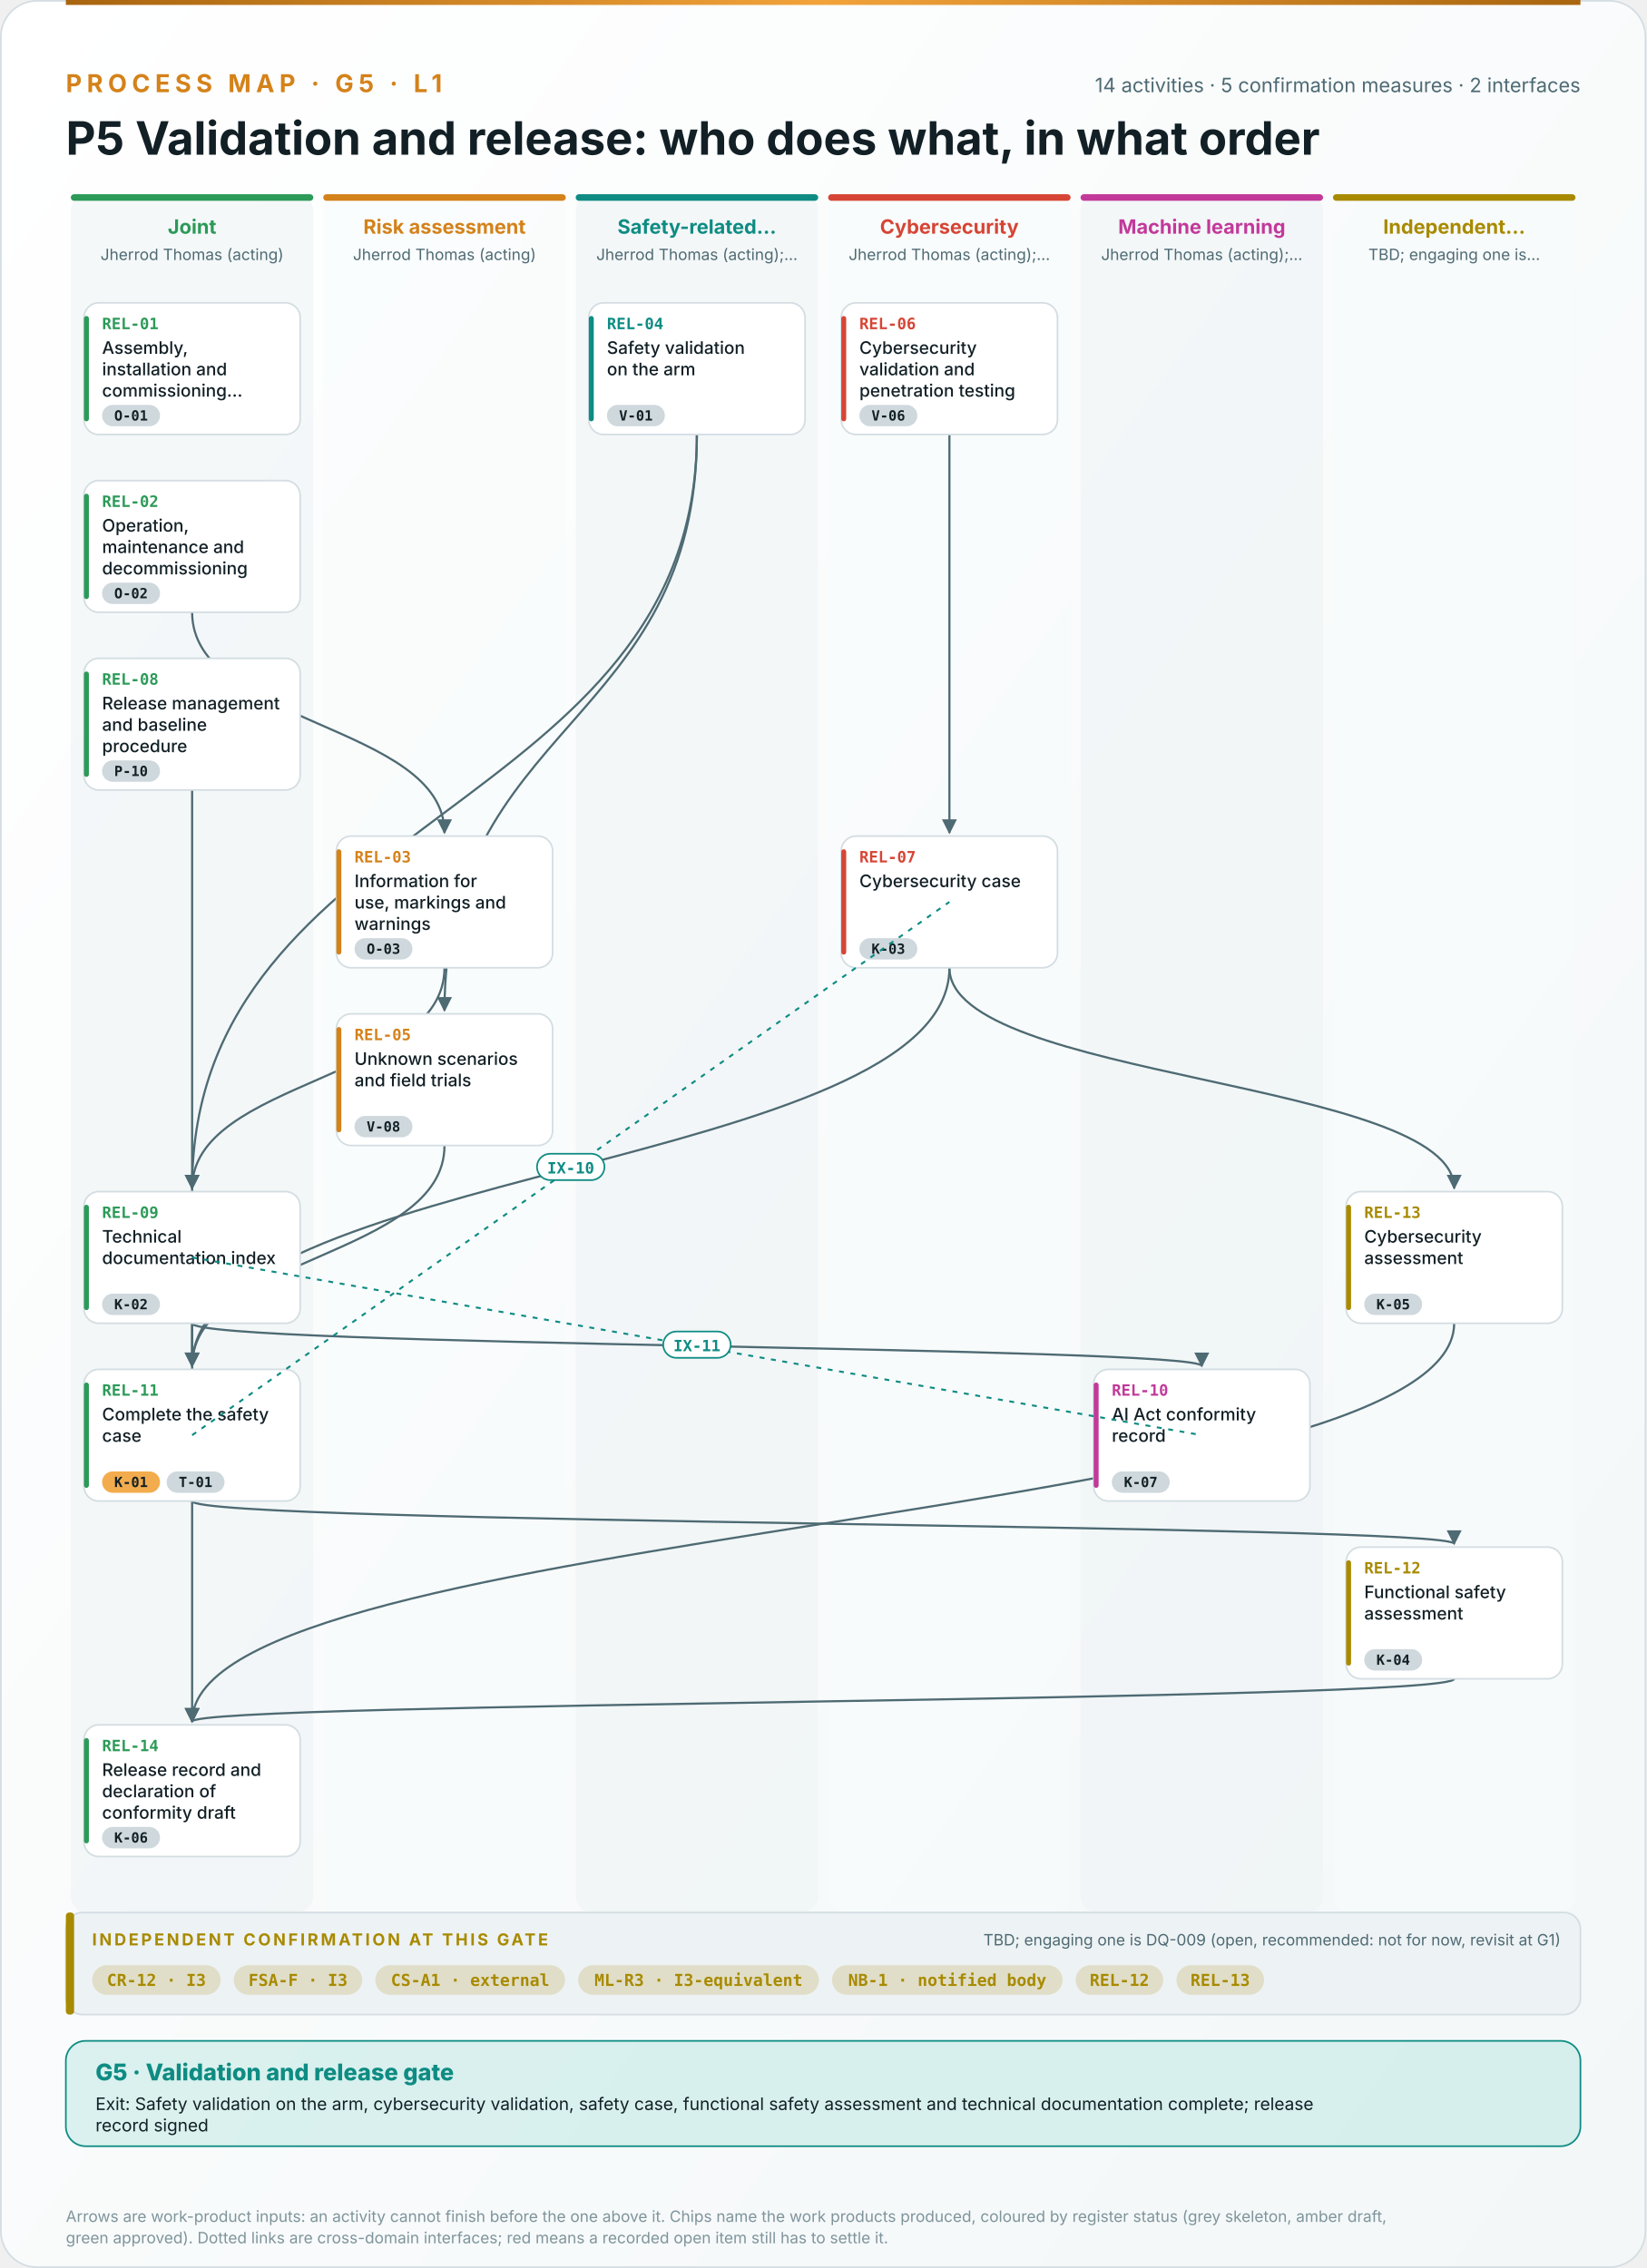
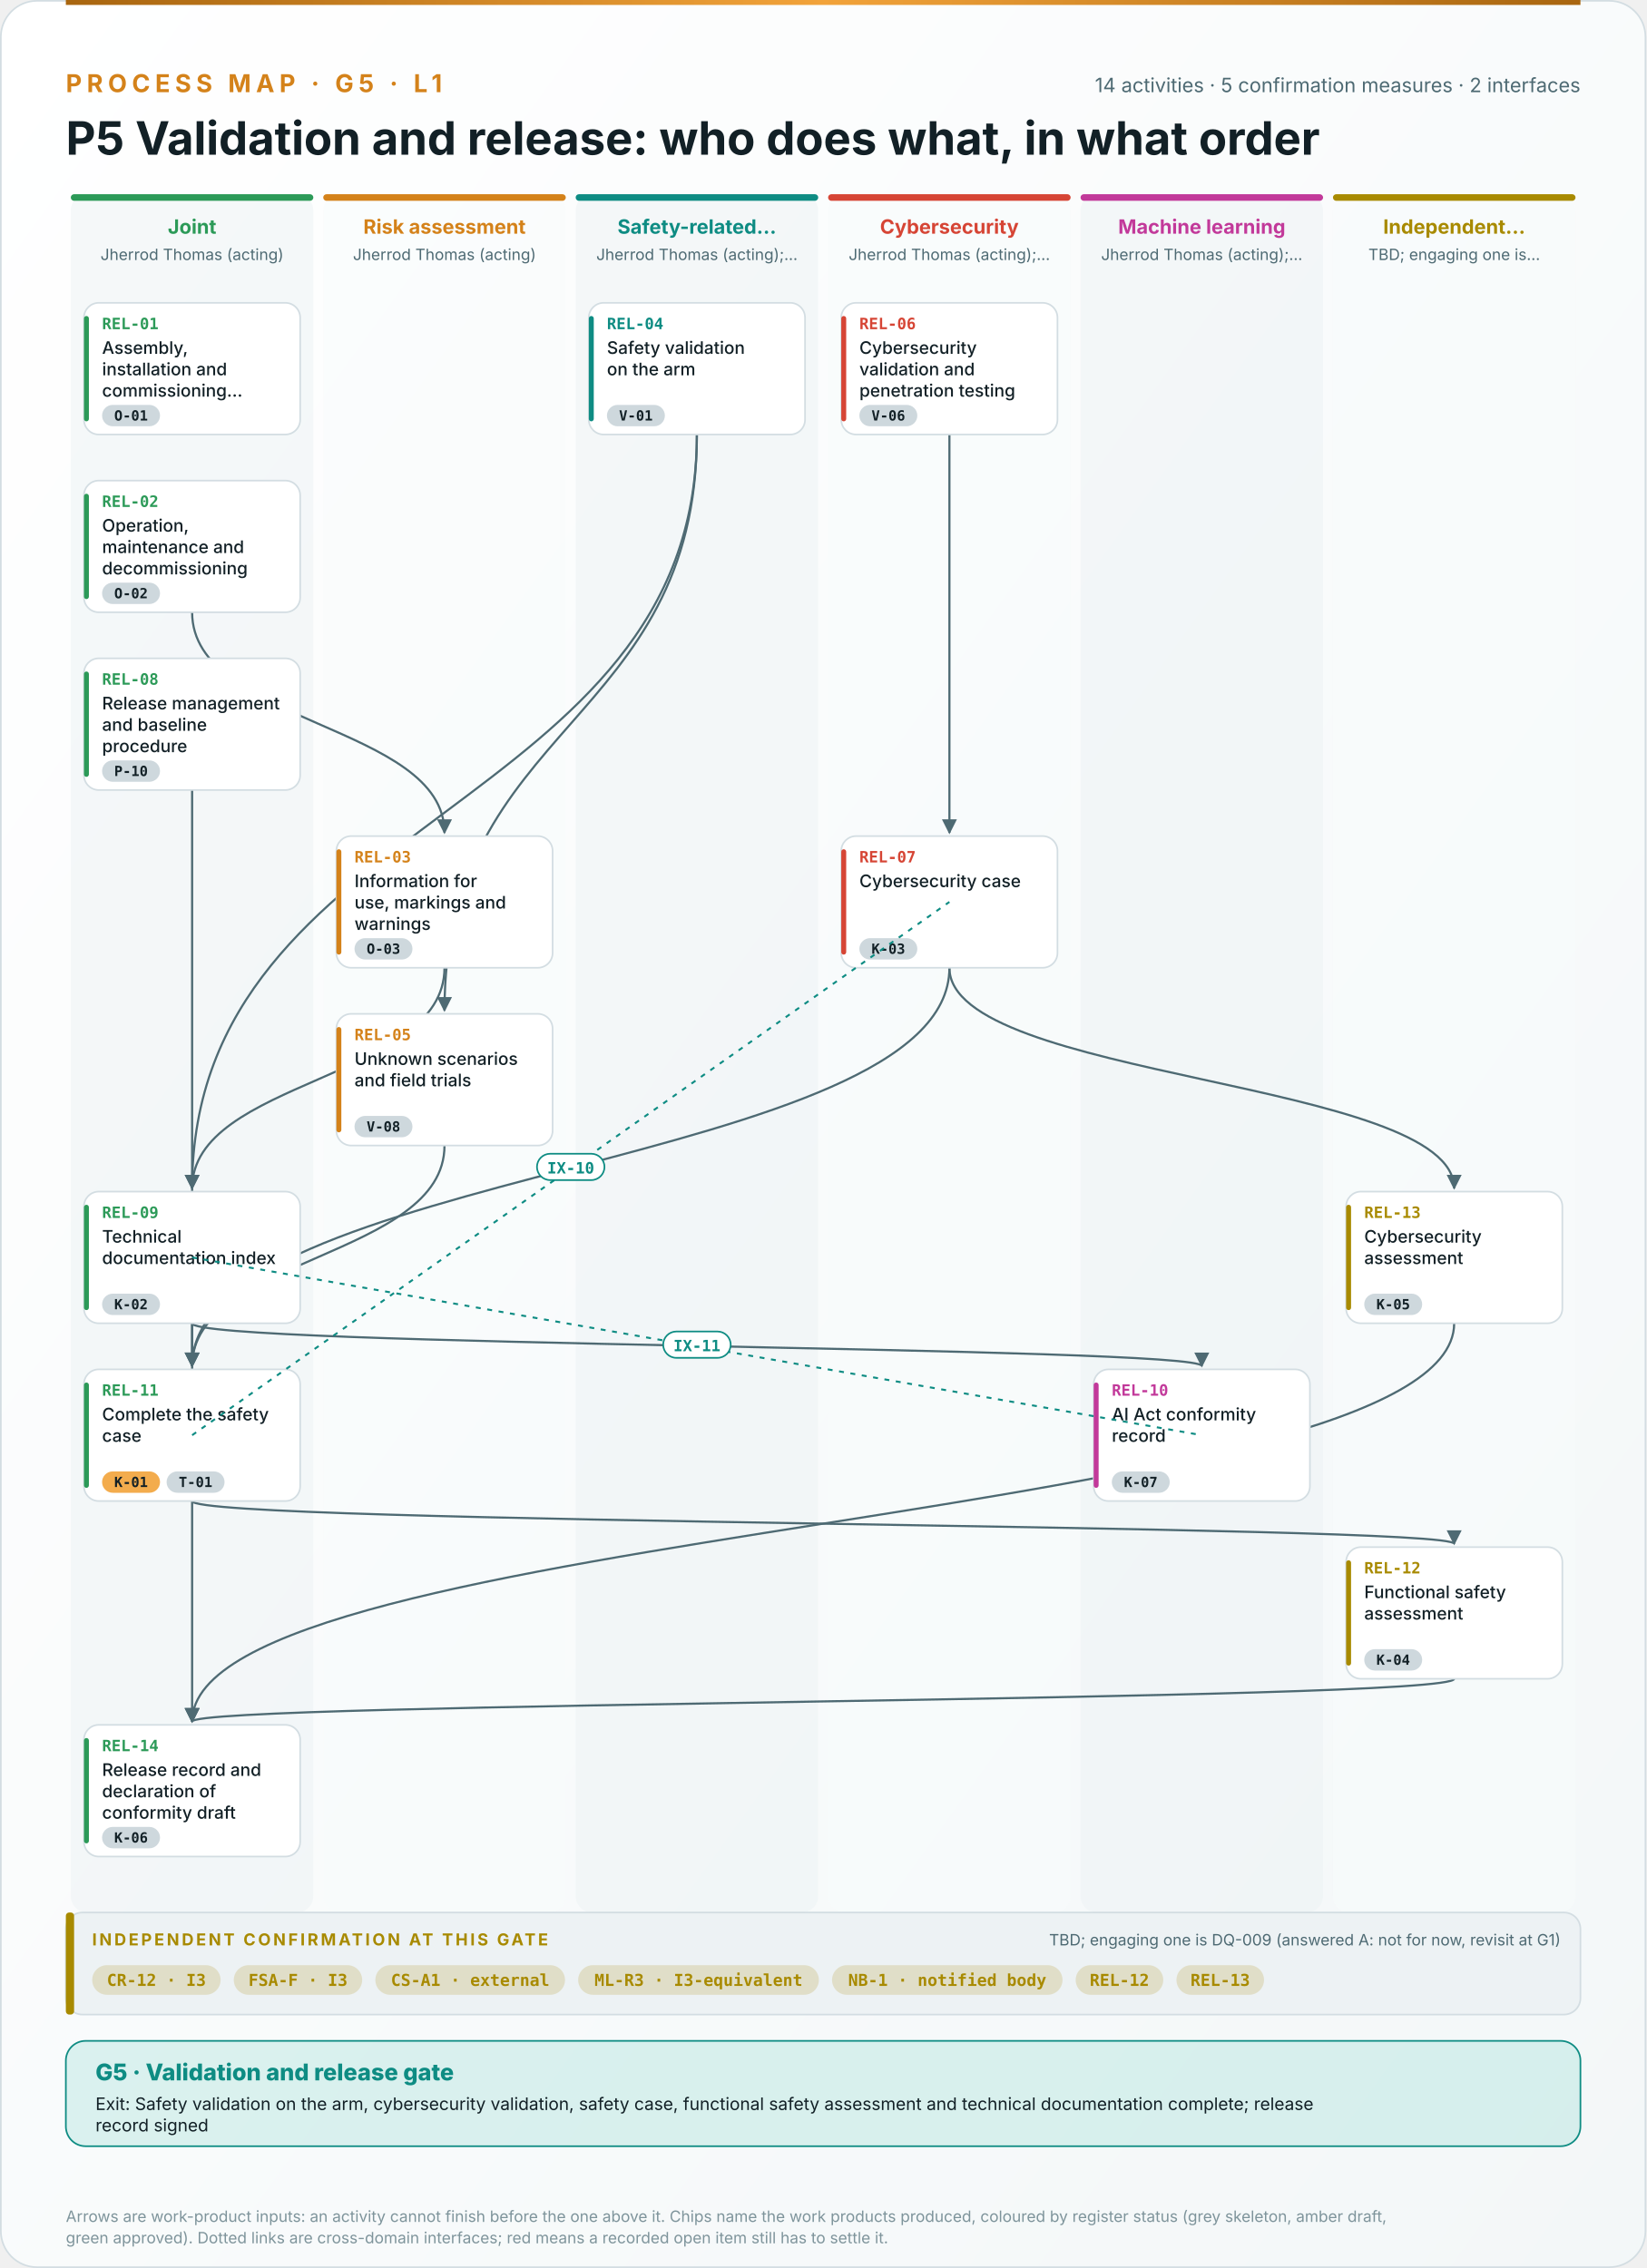
<svg xmlns="http://www.w3.org/2000/svg" width="1000" height="1378" viewBox="0 0 1000 1378" role="img" aria-labelledby="p5-t p5-d">
  <defs>
    <linearGradient id="p5-bg" x1="0" y1="0" x2="1" y2="1">
      <stop offset="0" stop-color="#FFFFFF" />
      <stop offset="1" stop-color="#F3F7F8" />
    </linearGradient>
    <linearGradient id="p5-amber" x1="0" y1="0" x2="1" y2="0">
      <stop offset="0" stop-color="#A8650F" />
      <stop offset="0.5" stop-color="#F2A33A" />
      <stop offset="1" stop-color="#A8650F" />
    </linearGradient>
    <marker id="p5-arrow" viewBox="0 0 10 10" refX="9" refY="5" markerWidth="7" markerHeight="7" orient="auto-start-reverse">
      <path d="M0,0 L10,5 L0,10 z" fill="#4E6A73" />
    </marker>
    <marker id="p5-arrow-amber" viewBox="0 0 10 10" refX="9" refY="5" markerWidth="7" markerHeight="7" orient="auto-start-reverse">
      <path d="M0,0 L10,5 L0,10 z" fill="#D4821A" />
    </marker>
  </defs>
  <rect x="0.5" y="0.5" width="999" height="1377" rx="22" fill="url(#p5-bg)" stroke="#D3DDE2" />
  <rect x="40" y="0" width="920" height="3" fill="url(#p5-amber)" />
  <text x="40" y="56" font-family="Inter, 'Segoe UI', 'Helvetica Neue', Helvetica, Arial, sans-serif" font-size="15" font-weight="700" fill="#D4821A" text-anchor="start" letter-spacing="3">PROCESS MAP · G5 · L1</text>
  <text x="40" y="94" font-family="Inter, 'Segoe UI', 'Helvetica Neue', Helvetica, Arial, sans-serif" font-size="28" font-weight="700" fill="#122026" text-anchor="start">P5 Validation and release: who does what, in what order</text>
  <text x="960" y="56" font-family="Inter, 'Segoe UI', 'Helvetica Neue', Helvetica, Arial, sans-serif" font-size="12" font-weight="400" fill="#4E6A73" text-anchor="end">14 activities · 5 confirmation measures · 2 interfaces</text>
  <rect x="43" y="118" width="147.333" height="1044" rx="10" fill="#EDF2F4" fill-opacity="0.55" />
  <rect x="43" y="118" width="147.333" height="4" rx="2" fill="#2C9A58" />
  <text x="116.667" y="142" font-family="Inter, 'Segoe UI', 'Helvetica Neue', Helvetica, Arial, sans-serif" font-size="12" font-weight="700" fill="#2C9A58" text-anchor="middle">Joint</text>
  <text x="116.667" y="158" font-family="Inter, 'Segoe UI', 'Helvetica Neue', Helvetica, Arial, sans-serif" font-size="9.5" font-weight="400" fill="#4E6A73" text-anchor="middle">Jherrod Thomas (acting)</text>
  <rect x="196.333" y="118" width="147.333" height="1044" rx="10" fill="#F7FAFB" fill-opacity="0.55" />
  <rect x="196.333" y="118" width="147.333" height="4" rx="2" fill="#D4821A" />
  <text x="270" y="142" font-family="Inter, 'Segoe UI', 'Helvetica Neue', Helvetica, Arial, sans-serif" font-size="12" font-weight="700" fill="#D4821A" text-anchor="middle">Risk assessment</text>
  <text x="270" y="158" font-family="Inter, 'Segoe UI', 'Helvetica Neue', Helvetica, Arial, sans-serif" font-size="9.5" font-weight="400" fill="#4E6A73" text-anchor="middle">Jherrod Thomas (acting)</text>
  <rect x="349.667" y="118" width="147.333" height="1044" rx="10" fill="#EDF2F4" fill-opacity="0.55" />
  <rect x="349.667" y="118" width="147.333" height="4" rx="2" fill="#0E8C83" />
  <text x="423.333" y="142" font-family="Inter, 'Segoe UI', 'Helvetica Neue', Helvetica, Arial, sans-serif" font-size="12" font-weight="700" fill="#0E8C83" text-anchor="middle">Safety-related…</text>
  <text x="423.333" y="158" font-family="Inter, 'Segoe UI', 'Helvetica Neue', Helvetica, Arial, sans-serif" font-size="9.5" font-weight="400" fill="#4E6A73" text-anchor="middle">Jherrod Thomas (acting);…</text>
  <rect x="503" y="118" width="147.333" height="1044" rx="10" fill="#F7FAFB" fill-opacity="0.55" />
  <rect x="503" y="118" width="147.333" height="4" rx="2" fill="#D64535" />
  <text x="576.667" y="142" font-family="Inter, 'Segoe UI', 'Helvetica Neue', Helvetica, Arial, sans-serif" font-size="12" font-weight="700" fill="#D64535" text-anchor="middle">Cybersecurity</text>
  <text x="576.667" y="158" font-family="Inter, 'Segoe UI', 'Helvetica Neue', Helvetica, Arial, sans-serif" font-size="9.5" font-weight="400" fill="#4E6A73" text-anchor="middle">Jherrod Thomas (acting);…</text>
  <rect x="656.333" y="118" width="147.333" height="1044" rx="10" fill="#EDF2F4" fill-opacity="0.55" />
  <rect x="656.333" y="118" width="147.333" height="4" rx="2" fill="#C2399A" />
  <text x="730" y="142" font-family="Inter, 'Segoe UI', 'Helvetica Neue', Helvetica, Arial, sans-serif" font-size="12" font-weight="700" fill="#C2399A" text-anchor="middle">Machine learning</text>
  <text x="730" y="158" font-family="Inter, 'Segoe UI', 'Helvetica Neue', Helvetica, Arial, sans-serif" font-size="9.5" font-weight="400" fill="#4E6A73" text-anchor="middle">Jherrod Thomas (acting);…</text>
  <rect x="809.667" y="118" width="147.333" height="1044" rx="10" fill="#F7FAFB" fill-opacity="0.55" />
  <rect x="809.667" y="118" width="147.333" height="4" rx="2" fill="#A88A00" />
  <text x="883.333" y="142" font-family="Inter, 'Segoe UI', 'Helvetica Neue', Helvetica, Arial, sans-serif" font-size="12" font-weight="700" fill="#A88A00" text-anchor="middle">Independent…</text>
  <text x="883.333" y="158" font-family="Inter, 'Segoe UI', 'Helvetica Neue', Helvetica, Arial, sans-serif" font-size="9.5" font-weight="400" fill="#4E6A73" text-anchor="middle">TBD; engaging one is…</text>
  <path d="M116.7,372.0 C116.7,440.0 270.0,440.0 270.0,506.0" fill="none" stroke="#4E6A73" stroke-width="1.3" marker-end="url(#p5-arrow)" />
  <path d="M423.3,264.0 C423.3,440.0 270.0,440.0 270.0,614.0" fill="none" stroke="#4E6A73" stroke-width="1.3" marker-end="url(#p5-arrow)" />
  <path d="M576.7,264.0 L576.7,506.0" fill="none" stroke="#4E6A73" stroke-width="1.3" marker-end="url(#p5-arrow)" />
  <path d="M270.0,588.0 C270.0,656.0 116.7,656.0 116.7,722.0" fill="none" stroke="#4E6A73" stroke-width="1.3" marker-end="url(#p5-arrow)" />
  <path d="M423.3,264.0 C423.3,494.0 116.7,494.0 116.7,722.0" fill="none" stroke="#4E6A73" stroke-width="1.3" marker-end="url(#p5-arrow)" />
  <path d="M116.7,804.0 C116.7,818.0 730.0,818.0 730.0,830.0" fill="none" stroke="#4E6A73" stroke-width="1.3" marker-end="url(#p5-arrow)" />
  <path d="M270.0,696.0 C270.0,764.0 116.7,764.0 116.7,830.0" fill="none" stroke="#4E6A73" stroke-width="1.3" marker-end="url(#p5-arrow)" />
  <path d="M576.7,588.0 C576.7,710.0 116.7,710.0 116.7,830.0" fill="none" stroke="#4E6A73" stroke-width="1.3" marker-end="url(#p5-arrow)" />
  <path d="M116.7,804.0 L116.7,830.0" fill="none" stroke="#4E6A73" stroke-width="1.3" marker-end="url(#p5-arrow)" />
  <path d="M116.7,912.0 C116.7,926.0 883.3,926.0 883.3,938.0" fill="none" stroke="#4E6A73" stroke-width="1.3" marker-end="url(#p5-arrow)" />
  <path d="M576.7,588.0 C576.7,656.0 883.3,656.0 883.3,722.0" fill="none" stroke="#4E6A73" stroke-width="1.3" marker-end="url(#p5-arrow)" />
  <path d="M116.7,480.0 L116.7,1046.0" fill="none" stroke="#4E6A73" stroke-width="1.3" marker-end="url(#p5-arrow)" />
  <path d="M883.3,1020.0 C883.3,1034.0 116.7,1034.0 116.7,1046.0" fill="none" stroke="#4E6A73" stroke-width="1.3" marker-end="url(#p5-arrow)" />
  <path d="M883.3,804.0 C883.3,926.0 116.7,926.0 116.7,1046.0" fill="none" stroke="#4E6A73" stroke-width="1.3" marker-end="url(#p5-arrow)" />
  <rect x="51" y="184" width="131.333" height="80" rx="9" fill="#FFFFFF" stroke="#D3DDE2" stroke-width="1" />
  <rect x="51" y="192" width="3" height="64" rx="1.5" fill="#2C9A58" />
  <text x="62" y="200" font-family="'JetBrains Mono', 'SFMono-Regular', Menlo, Consolas, monospace" font-size="9.5" font-weight="700" fill="#2C9A58" text-anchor="start">REL-01</text>
  <text x="62" y="215" font-family="Inter, 'Segoe UI', 'Helvetica Neue', Helvetica, Arial, sans-serif" font-size="10.5" font-weight="500" fill="#122026" text-anchor="start">Assembly,</text>
  <text x="62" y="228" font-family="Inter, 'Segoe UI', 'Helvetica Neue', Helvetica, Arial, sans-serif" font-size="10.5" font-weight="500" fill="#122026" text-anchor="start">installation and</text>
  <text x="62" y="241" font-family="Inter, 'Segoe UI', 'Helvetica Neue', Helvetica, Arial, sans-serif" font-size="10.5" font-weight="500" fill="#122026" text-anchor="start">commissioning…</text>
  <rect x="62" y="246" width="35.2" height="13" rx="6.5" fill="#C9D4D9" fill-opacity="0.9" />
  <text x="79.6" y="255.5" font-family="'JetBrains Mono', 'SFMono-Regular', Menlo, Consolas, monospace" font-size="8.5" font-weight="700" fill="#122026" text-anchor="middle">O-01</text>
  <rect x="51" y="292" width="131.333" height="80" rx="9" fill="#FFFFFF" stroke="#D3DDE2" stroke-width="1" />
  <rect x="51" y="300" width="3" height="64" rx="1.5" fill="#2C9A58" />
  <text x="62" y="308" font-family="'JetBrains Mono', 'SFMono-Regular', Menlo, Consolas, monospace" font-size="9.5" font-weight="700" fill="#2C9A58" text-anchor="start">REL-02</text>
  <text x="62" y="323" font-family="Inter, 'Segoe UI', 'Helvetica Neue', Helvetica, Arial, sans-serif" font-size="10.5" font-weight="500" fill="#122026" text-anchor="start">Operation,</text>
  <text x="62" y="336" font-family="Inter, 'Segoe UI', 'Helvetica Neue', Helvetica, Arial, sans-serif" font-size="10.5" font-weight="500" fill="#122026" text-anchor="start">maintenance and</text>
  <text x="62" y="349" font-family="Inter, 'Segoe UI', 'Helvetica Neue', Helvetica, Arial, sans-serif" font-size="10.5" font-weight="500" fill="#122026" text-anchor="start">decommissioning</text>
  <rect x="62" y="354" width="35.2" height="13" rx="6.5" fill="#C9D4D9" fill-opacity="0.9" />
  <text x="79.6" y="363.5" font-family="'JetBrains Mono', 'SFMono-Regular', Menlo, Consolas, monospace" font-size="8.5" font-weight="700" fill="#122026" text-anchor="middle">O-02</text>
  <rect x="204.333" y="508" width="131.333" height="80" rx="9" fill="#FFFFFF" stroke="#D3DDE2" stroke-width="1" />
  <rect x="204.333" y="516" width="3" height="64" rx="1.5" fill="#D4821A" />
  <text x="215.333" y="524" font-family="'JetBrains Mono', 'SFMono-Regular', Menlo, Consolas, monospace" font-size="9.5" font-weight="700" fill="#D4821A" text-anchor="start">REL-03</text>
  <text x="215.333" y="539" font-family="Inter, 'Segoe UI', 'Helvetica Neue', Helvetica, Arial, sans-serif" font-size="10.5" font-weight="500" fill="#122026" text-anchor="start">Information for</text>
  <text x="215.333" y="552" font-family="Inter, 'Segoe UI', 'Helvetica Neue', Helvetica, Arial, sans-serif" font-size="10.5" font-weight="500" fill="#122026" text-anchor="start">use, markings and</text>
  <text x="215.333" y="565" font-family="Inter, 'Segoe UI', 'Helvetica Neue', Helvetica, Arial, sans-serif" font-size="10.5" font-weight="500" fill="#122026" text-anchor="start">warnings</text>
  <rect x="215.333" y="570" width="35.2" height="13" rx="6.5" fill="#C9D4D9" fill-opacity="0.9" />
  <text x="232.933" y="579.5" font-family="'JetBrains Mono', 'SFMono-Regular', Menlo, Consolas, monospace" font-size="8.5" font-weight="700" fill="#122026" text-anchor="middle">O-03</text>
  <rect x="357.667" y="184" width="131.333" height="80" rx="9" fill="#FFFFFF" stroke="#D3DDE2" stroke-width="1" />
  <rect x="357.667" y="192" width="3" height="64" rx="1.5" fill="#0E8C83" />
  <text x="368.667" y="200" font-family="'JetBrains Mono', 'SFMono-Regular', Menlo, Consolas, monospace" font-size="9.5" font-weight="700" fill="#0E8C83" text-anchor="start">REL-04</text>
  <text x="368.667" y="215" font-family="Inter, 'Segoe UI', 'Helvetica Neue', Helvetica, Arial, sans-serif" font-size="10.5" font-weight="500" fill="#122026" text-anchor="start">Safety validation</text>
  <text x="368.667" y="228" font-family="Inter, 'Segoe UI', 'Helvetica Neue', Helvetica, Arial, sans-serif" font-size="10.5" font-weight="500" fill="#122026" text-anchor="start">on the arm</text>
  <rect x="368.667" y="246" width="35.2" height="13" rx="6.5" fill="#C9D4D9" fill-opacity="0.9" />
  <text x="386.267" y="255.5" font-family="'JetBrains Mono', 'SFMono-Regular', Menlo, Consolas, monospace" font-size="8.5" font-weight="700" fill="#122026" text-anchor="middle">V-01</text>
  <rect x="204.333" y="616" width="131.333" height="80" rx="9" fill="#FFFFFF" stroke="#D3DDE2" stroke-width="1" />
  <rect x="204.333" y="624" width="3" height="64" rx="1.5" fill="#D4821A" />
  <text x="215.333" y="632" font-family="'JetBrains Mono', 'SFMono-Regular', Menlo, Consolas, monospace" font-size="9.5" font-weight="700" fill="#D4821A" text-anchor="start">REL-05</text>
  <text x="215.333" y="647" font-family="Inter, 'Segoe UI', 'Helvetica Neue', Helvetica, Arial, sans-serif" font-size="10.5" font-weight="500" fill="#122026" text-anchor="start">Unknown scenarios</text>
  <text x="215.333" y="660" font-family="Inter, 'Segoe UI', 'Helvetica Neue', Helvetica, Arial, sans-serif" font-size="10.5" font-weight="500" fill="#122026" text-anchor="start">and field trials</text>
  <rect x="215.333" y="678" width="35.2" height="13" rx="6.5" fill="#C9D4D9" fill-opacity="0.9" />
  <text x="232.933" y="687.5" font-family="'JetBrains Mono', 'SFMono-Regular', Menlo, Consolas, monospace" font-size="8.5" font-weight="700" fill="#122026" text-anchor="middle">V-08</text>
  <rect x="511" y="184" width="131.333" height="80" rx="9" fill="#FFFFFF" stroke="#D3DDE2" stroke-width="1" />
  <rect x="511" y="192" width="3" height="64" rx="1.5" fill="#D64535" />
  <text x="522" y="200" font-family="'JetBrains Mono', 'SFMono-Regular', Menlo, Consolas, monospace" font-size="9.5" font-weight="700" fill="#D64535" text-anchor="start">REL-06</text>
  <text x="522" y="215" font-family="Inter, 'Segoe UI', 'Helvetica Neue', Helvetica, Arial, sans-serif" font-size="10.5" font-weight="500" fill="#122026" text-anchor="start">Cybersecurity</text>
  <text x="522" y="228" font-family="Inter, 'Segoe UI', 'Helvetica Neue', Helvetica, Arial, sans-serif" font-size="10.5" font-weight="500" fill="#122026" text-anchor="start">validation and</text>
  <text x="522" y="241" font-family="Inter, 'Segoe UI', 'Helvetica Neue', Helvetica, Arial, sans-serif" font-size="10.5" font-weight="500" fill="#122026" text-anchor="start">penetration testing</text>
  <rect x="522" y="246" width="35.2" height="13" rx="6.5" fill="#C9D4D9" fill-opacity="0.9" />
  <text x="539.6" y="255.5" font-family="'JetBrains Mono', 'SFMono-Regular', Menlo, Consolas, monospace" font-size="8.5" font-weight="700" fill="#122026" text-anchor="middle">V-06</text>
  <rect x="511" y="508" width="131.333" height="80" rx="9" fill="#FFFFFF" stroke="#D3DDE2" stroke-width="1" />
  <rect x="511" y="516" width="3" height="64" rx="1.5" fill="#D64535" />
  <text x="522" y="524" font-family="'JetBrains Mono', 'SFMono-Regular', Menlo, Consolas, monospace" font-size="9.5" font-weight="700" fill="#D64535" text-anchor="start">REL-07</text>
  <text x="522" y="539" font-family="Inter, 'Segoe UI', 'Helvetica Neue', Helvetica, Arial, sans-serif" font-size="10.5" font-weight="500" fill="#122026" text-anchor="start">Cybersecurity case</text>
  <rect x="522" y="570" width="35.2" height="13" rx="6.5" fill="#C9D4D9" fill-opacity="0.9" />
  <text x="539.6" y="579.5" font-family="'JetBrains Mono', 'SFMono-Regular', Menlo, Consolas, monospace" font-size="8.5" font-weight="700" fill="#122026" text-anchor="middle">K-03</text>
  <rect x="51" y="400" width="131.333" height="80" rx="9" fill="#FFFFFF" stroke="#D3DDE2" stroke-width="1" />
  <rect x="51" y="408" width="3" height="64" rx="1.5" fill="#2C9A58" />
  <text x="62" y="416" font-family="'JetBrains Mono', 'SFMono-Regular', Menlo, Consolas, monospace" font-size="9.5" font-weight="700" fill="#2C9A58" text-anchor="start">REL-08</text>
  <text x="62" y="431" font-family="Inter, 'Segoe UI', 'Helvetica Neue', Helvetica, Arial, sans-serif" font-size="10.5" font-weight="500" fill="#122026" text-anchor="start">Release management</text>
  <text x="62" y="444" font-family="Inter, 'Segoe UI', 'Helvetica Neue', Helvetica, Arial, sans-serif" font-size="10.5" font-weight="500" fill="#122026" text-anchor="start">and baseline</text>
  <text x="62" y="457" font-family="Inter, 'Segoe UI', 'Helvetica Neue', Helvetica, Arial, sans-serif" font-size="10.5" font-weight="500" fill="#122026" text-anchor="start">procedure</text>
  <rect x="62" y="462" width="35.2" height="13" rx="6.5" fill="#C9D4D9" fill-opacity="0.9" />
  <text x="79.6" y="471.5" font-family="'JetBrains Mono', 'SFMono-Regular', Menlo, Consolas, monospace" font-size="8.5" font-weight="700" fill="#122026" text-anchor="middle">P-10</text>
  <rect x="51" y="724" width="131.333" height="80" rx="9" fill="#FFFFFF" stroke="#D3DDE2" stroke-width="1" />
  <rect x="51" y="732" width="3" height="64" rx="1.5" fill="#2C9A58" />
  <text x="62" y="740" font-family="'JetBrains Mono', 'SFMono-Regular', Menlo, Consolas, monospace" font-size="9.5" font-weight="700" fill="#2C9A58" text-anchor="start">REL-09</text>
  <text x="62" y="755" font-family="Inter, 'Segoe UI', 'Helvetica Neue', Helvetica, Arial, sans-serif" font-size="10.5" font-weight="500" fill="#122026" text-anchor="start">Technical</text>
  <text x="62" y="768" font-family="Inter, 'Segoe UI', 'Helvetica Neue', Helvetica, Arial, sans-serif" font-size="10.5" font-weight="500" fill="#122026" text-anchor="start">documentation index</text>
  <rect x="62" y="786" width="35.2" height="13" rx="6.5" fill="#C9D4D9" fill-opacity="0.9" />
  <text x="79.6" y="795.5" font-family="'JetBrains Mono', 'SFMono-Regular', Menlo, Consolas, monospace" font-size="8.5" font-weight="700" fill="#122026" text-anchor="middle">K-02</text>
  <rect x="664.333" y="832" width="131.333" height="80" rx="9" fill="#FFFFFF" stroke="#D3DDE2" stroke-width="1" />
  <rect x="664.333" y="840" width="3" height="64" rx="1.5" fill="#C2399A" />
  <text x="675.333" y="848" font-family="'JetBrains Mono', 'SFMono-Regular', Menlo, Consolas, monospace" font-size="9.5" font-weight="700" fill="#C2399A" text-anchor="start">REL-10</text>
  <text x="675.333" y="863" font-family="Inter, 'Segoe UI', 'Helvetica Neue', Helvetica, Arial, sans-serif" font-size="10.5" font-weight="500" fill="#122026" text-anchor="start">AI Act conformity</text>
  <text x="675.333" y="876" font-family="Inter, 'Segoe UI', 'Helvetica Neue', Helvetica, Arial, sans-serif" font-size="10.5" font-weight="500" fill="#122026" text-anchor="start">record</text>
  <rect x="675.333" y="894" width="35.2" height="13" rx="6.5" fill="#C9D4D9" fill-opacity="0.9" />
  <text x="692.933" y="903.5" font-family="'JetBrains Mono', 'SFMono-Regular', Menlo, Consolas, monospace" font-size="8.5" font-weight="700" fill="#122026" text-anchor="middle">K-07</text>
  <rect x="51" y="832" width="131.333" height="80" rx="9" fill="#FFFFFF" stroke="#D3DDE2" stroke-width="1" />
  <rect x="51" y="840" width="3" height="64" rx="1.5" fill="#2C9A58" />
  <text x="62" y="848" font-family="'JetBrains Mono', 'SFMono-Regular', Menlo, Consolas, monospace" font-size="9.5" font-weight="700" fill="#2C9A58" text-anchor="start">REL-11</text>
  <text x="62" y="863" font-family="Inter, 'Segoe UI', 'Helvetica Neue', Helvetica, Arial, sans-serif" font-size="10.5" font-weight="500" fill="#122026" text-anchor="start">Complete the safety</text>
  <text x="62" y="876" font-family="Inter, 'Segoe UI', 'Helvetica Neue', Helvetica, Arial, sans-serif" font-size="10.5" font-weight="500" fill="#122026" text-anchor="start">case</text>
  <rect x="62" y="894" width="35.2" height="13" rx="6.5" fill="#F2A33A" fill-opacity="0.9" />
  <text x="79.6" y="903.5" font-family="'JetBrains Mono', 'SFMono-Regular', Menlo, Consolas, monospace" font-size="8.5" font-weight="700" fill="#122026" text-anchor="middle">K-01</text>
  <rect x="101.2" y="894" width="35.2" height="13" rx="6.5" fill="#C9D4D9" fill-opacity="0.9" />
  <text x="118.8" y="903.5" font-family="'JetBrains Mono', 'SFMono-Regular', Menlo, Consolas, monospace" font-size="8.5" font-weight="700" fill="#122026" text-anchor="middle">T-01</text>
  <rect x="817.667" y="940" width="131.333" height="80" rx="9" fill="#FFFFFF" stroke="#D3DDE2" stroke-width="1" />
  <rect x="817.667" y="948" width="3" height="64" rx="1.5" fill="#A88A00" />
  <text x="828.667" y="956" font-family="'JetBrains Mono', 'SFMono-Regular', Menlo, Consolas, monospace" font-size="9.5" font-weight="700" fill="#A88A00" text-anchor="start">REL-12</text>
  <text x="828.667" y="971" font-family="Inter, 'Segoe UI', 'Helvetica Neue', Helvetica, Arial, sans-serif" font-size="10.5" font-weight="500" fill="#122026" text-anchor="start">Functional safety</text>
  <text x="828.667" y="984" font-family="Inter, 'Segoe UI', 'Helvetica Neue', Helvetica, Arial, sans-serif" font-size="10.5" font-weight="500" fill="#122026" text-anchor="start">assessment</text>
  <rect x="828.667" y="1002" width="35.2" height="13" rx="6.5" fill="#C9D4D9" fill-opacity="0.9" />
  <text x="846.267" y="1011.5" font-family="'JetBrains Mono', 'SFMono-Regular', Menlo, Consolas, monospace" font-size="8.5" font-weight="700" fill="#122026" text-anchor="middle">K-04</text>
  <rect x="817.667" y="724" width="131.333" height="80" rx="9" fill="#FFFFFF" stroke="#D3DDE2" stroke-width="1" />
  <rect x="817.667" y="732" width="3" height="64" rx="1.5" fill="#A88A00" />
  <text x="828.667" y="740" font-family="'JetBrains Mono', 'SFMono-Regular', Menlo, Consolas, monospace" font-size="9.5" font-weight="700" fill="#A88A00" text-anchor="start">REL-13</text>
  <text x="828.667" y="755" font-family="Inter, 'Segoe UI', 'Helvetica Neue', Helvetica, Arial, sans-serif" font-size="10.5" font-weight="500" fill="#122026" text-anchor="start">Cybersecurity</text>
  <text x="828.667" y="768" font-family="Inter, 'Segoe UI', 'Helvetica Neue', Helvetica, Arial, sans-serif" font-size="10.5" font-weight="500" fill="#122026" text-anchor="start">assessment</text>
  <rect x="828.667" y="786" width="35.2" height="13" rx="6.5" fill="#C9D4D9" fill-opacity="0.9" />
  <text x="846.267" y="795.5" font-family="'JetBrains Mono', 'SFMono-Regular', Menlo, Consolas, monospace" font-size="8.5" font-weight="700" fill="#122026" text-anchor="middle">K-05</text>
  <rect x="51" y="1048" width="131.333" height="80" rx="9" fill="#FFFFFF" stroke="#D3DDE2" stroke-width="1" />
  <rect x="51" y="1056" width="3" height="64" rx="1.5" fill="#2C9A58" />
  <text x="62" y="1064" font-family="'JetBrains Mono', 'SFMono-Regular', Menlo, Consolas, monospace" font-size="9.5" font-weight="700" fill="#2C9A58" text-anchor="start">REL-14</text>
  <text x="62" y="1079" font-family="Inter, 'Segoe UI', 'Helvetica Neue', Helvetica, Arial, sans-serif" font-size="10.5" font-weight="500" fill="#122026" text-anchor="start">Release record and</text>
  <text x="62" y="1092" font-family="Inter, 'Segoe UI', 'Helvetica Neue', Helvetica, Arial, sans-serif" font-size="10.5" font-weight="500" fill="#122026" text-anchor="start">declaration of</text>
  <text x="62" y="1105" font-family="Inter, 'Segoe UI', 'Helvetica Neue', Helvetica, Arial, sans-serif" font-size="10.5" font-weight="500" fill="#122026" text-anchor="start">conformity draft</text>
  <rect x="62" y="1110" width="35.2" height="13" rx="6.5" fill="#C9D4D9" fill-opacity="0.9" />
  <text x="79.6" y="1119.5" font-family="'JetBrains Mono', 'SFMono-Regular', Menlo, Consolas, monospace" font-size="8.5" font-weight="700" fill="#122026" text-anchor="middle">K-06</text>
  <path d="M116.7,872.0 L576.7,548.0" fill="none" stroke="#0E8C83" stroke-width="1.2" stroke-dasharray="3 4" />
  <rect x="326.167" y="701" width="41" height="16" rx="8" fill="#FFFFFF" stroke="#0E8C83" stroke-width="1" />
  <text x="346.667" y="713" font-family="'JetBrains Mono', 'SFMono-Regular', Menlo, Consolas, monospace" font-size="9.5" font-weight="700" fill="#0E8C83" text-anchor="middle">IX-10</text>
  <path d="M116.7,764.0 L730.0,872.0" fill="none" stroke="#0E8C83" stroke-width="1.2" stroke-dasharray="3 4" />
  <rect x="402.833" y="809" width="41" height="16" rx="8" fill="#FFFFFF" stroke="#0E8C83" stroke-width="1" />
  <text x="423.333" y="821" font-family="'JetBrains Mono', 'SFMono-Regular', Menlo, Consolas, monospace" font-size="9.5" font-weight="700" fill="#0E8C83" text-anchor="middle">IX-11</text>
  <rect x="40" y="1162" width="920" height="62" rx="10" fill="#EDF2F4" stroke="#D3DDE2" stroke-width="1" />
  <rect x="40" y="1162" width="5" height="62" rx="2" fill="#A88A00" />
  <text x="56" y="1182" font-family="Inter, 'Segoe UI', 'Helvetica Neue', Helvetica, Arial, sans-serif" font-size="10" font-weight="700" fill="#A88A00" text-anchor="start" letter-spacing="1.5">INDEPENDENT CONFIRMATION AT THIS GATE</text>
-   <text x="948" y="1182" font-family="Inter, 'Segoe UI', 'Helvetica Neue', Helvetica, Arial, sans-serif" font-size="9.5" font-weight="400" fill="#4E6A73" text-anchor="end">TBD; engaging one is DQ-009 (open, recommended: not for now, revisit at G1)</text>
+   <text x="948" y="1182" font-family="Inter, 'Segoe UI', 'Helvetica Neue', Helvetica, Arial, sans-serif" font-size="9.5" font-weight="400" fill="#4E6A73" text-anchor="end">TBD; engaging one is DQ-009 (answered A: not for now, revisit at G1)</text>
  <rect x="56" y="1194" width="78" height="18" rx="9" fill="#A88A00" fill-opacity="0.18" />
  <text x="95" y="1206.6" font-family="'JetBrains Mono', 'SFMono-Regular', Menlo, Consolas, monospace" font-size="10" font-weight="700" fill="#A88A00" text-anchor="middle">CR-12 · I3</text>
  <rect x="142" y="1194" width="78" height="18" rx="9" fill="#A88A00" fill-opacity="0.18" />
  <text x="181" y="1206.6" font-family="'JetBrains Mono', 'SFMono-Regular', Menlo, Consolas, monospace" font-size="10" font-weight="700" fill="#A88A00" text-anchor="middle">FSA-F · I3</text>
  <rect x="228" y="1194" width="115.2" height="18" rx="9" fill="#A88A00" fill-opacity="0.18" />
  <text x="285.6" y="1206.6" font-family="'JetBrains Mono', 'SFMono-Regular', Menlo, Consolas, monospace" font-size="10" font-weight="700" fill="#A88A00" text-anchor="middle">CS-A1 · external</text>
  <rect x="351.2" y="1194" width="146.2" height="18" rx="9" fill="#A88A00" fill-opacity="0.18" />
  <text x="424.3" y="1206.6" font-family="'JetBrains Mono', 'SFMono-Regular', Menlo, Consolas, monospace" font-size="10" font-weight="700" fill="#A88A00" text-anchor="middle">ML-R3 · I3-equivalent</text>
  <rect x="505.4" y="1194" width="140" height="18" rx="9" fill="#A88A00" fill-opacity="0.18" />
  <text x="575.4" y="1206.6" font-family="'JetBrains Mono', 'SFMono-Regular', Menlo, Consolas, monospace" font-size="10" font-weight="700" fill="#A88A00" text-anchor="middle">NB-1 · notified body</text>
  <rect x="653.4" y="1194" width="53.2" height="18" rx="9" fill="#A88A00" fill-opacity="0.18" />
  <text x="680" y="1206.6" font-family="'JetBrains Mono', 'SFMono-Regular', Menlo, Consolas, monospace" font-size="10" font-weight="700" fill="#A88A00" text-anchor="middle">REL-12</text>
  <rect x="714.6" y="1194" width="53.2" height="18" rx="9" fill="#A88A00" fill-opacity="0.18" />
  <text x="741.2" y="1206.6" font-family="'JetBrains Mono', 'SFMono-Regular', Menlo, Consolas, monospace" font-size="10" font-weight="700" fill="#A88A00" text-anchor="middle">REL-13</text>
  <rect x="40" y="1240" width="920" height="64" rx="12" fill="#8FD8D1" fill-opacity="0.3" />
  <rect x="40" y="1240" width="920" height="64" rx="12" fill="none" stroke="#0E8C83" stroke-width="1" />
  <text x="58" y="1264" font-family="Inter, 'Segoe UI', 'Helvetica Neue', Helvetica, Arial, sans-serif" font-size="14" font-weight="800" fill="#0E8C83" text-anchor="start">G5 · Validation and release gate</text>
  <text x="58" y="1282" font-family="Inter, 'Segoe UI', 'Helvetica Neue', Helvetica, Arial, sans-serif" font-size="10.5" font-weight="400" fill="#122026" text-anchor="start">Exit: Safety validation on the arm, cybersecurity validation, safety case, functional safety assessment and technical documentation complete; release</text>
  <text x="58" y="1295" font-family="Inter, 'Segoe UI', 'Helvetica Neue', Helvetica, Arial, sans-serif" font-size="10.5" font-weight="400" fill="#122026" text-anchor="start">record signed</text>
  <text x="40" y="1350" font-family="Inter, 'Segoe UI', 'Helvetica Neue', Helvetica, Arial, sans-serif" font-size="9.5" font-weight="400" fill="#7E949B" text-anchor="start">Arrows are work-product inputs: an activity cannot finish before the one above it. Chips name the work products produced, coloured by register status (grey skeleton, amber draft,</text>
  <text x="40" y="1363" font-family="Inter, 'Segoe UI', 'Helvetica Neue', Helvetica, Arial, sans-serif" font-size="9.5" font-weight="400" fill="#7E949B" text-anchor="start">green approved). Dotted links are cross-domain interfaces; red means a recorded open item still has to settle it.</text>
</svg>
